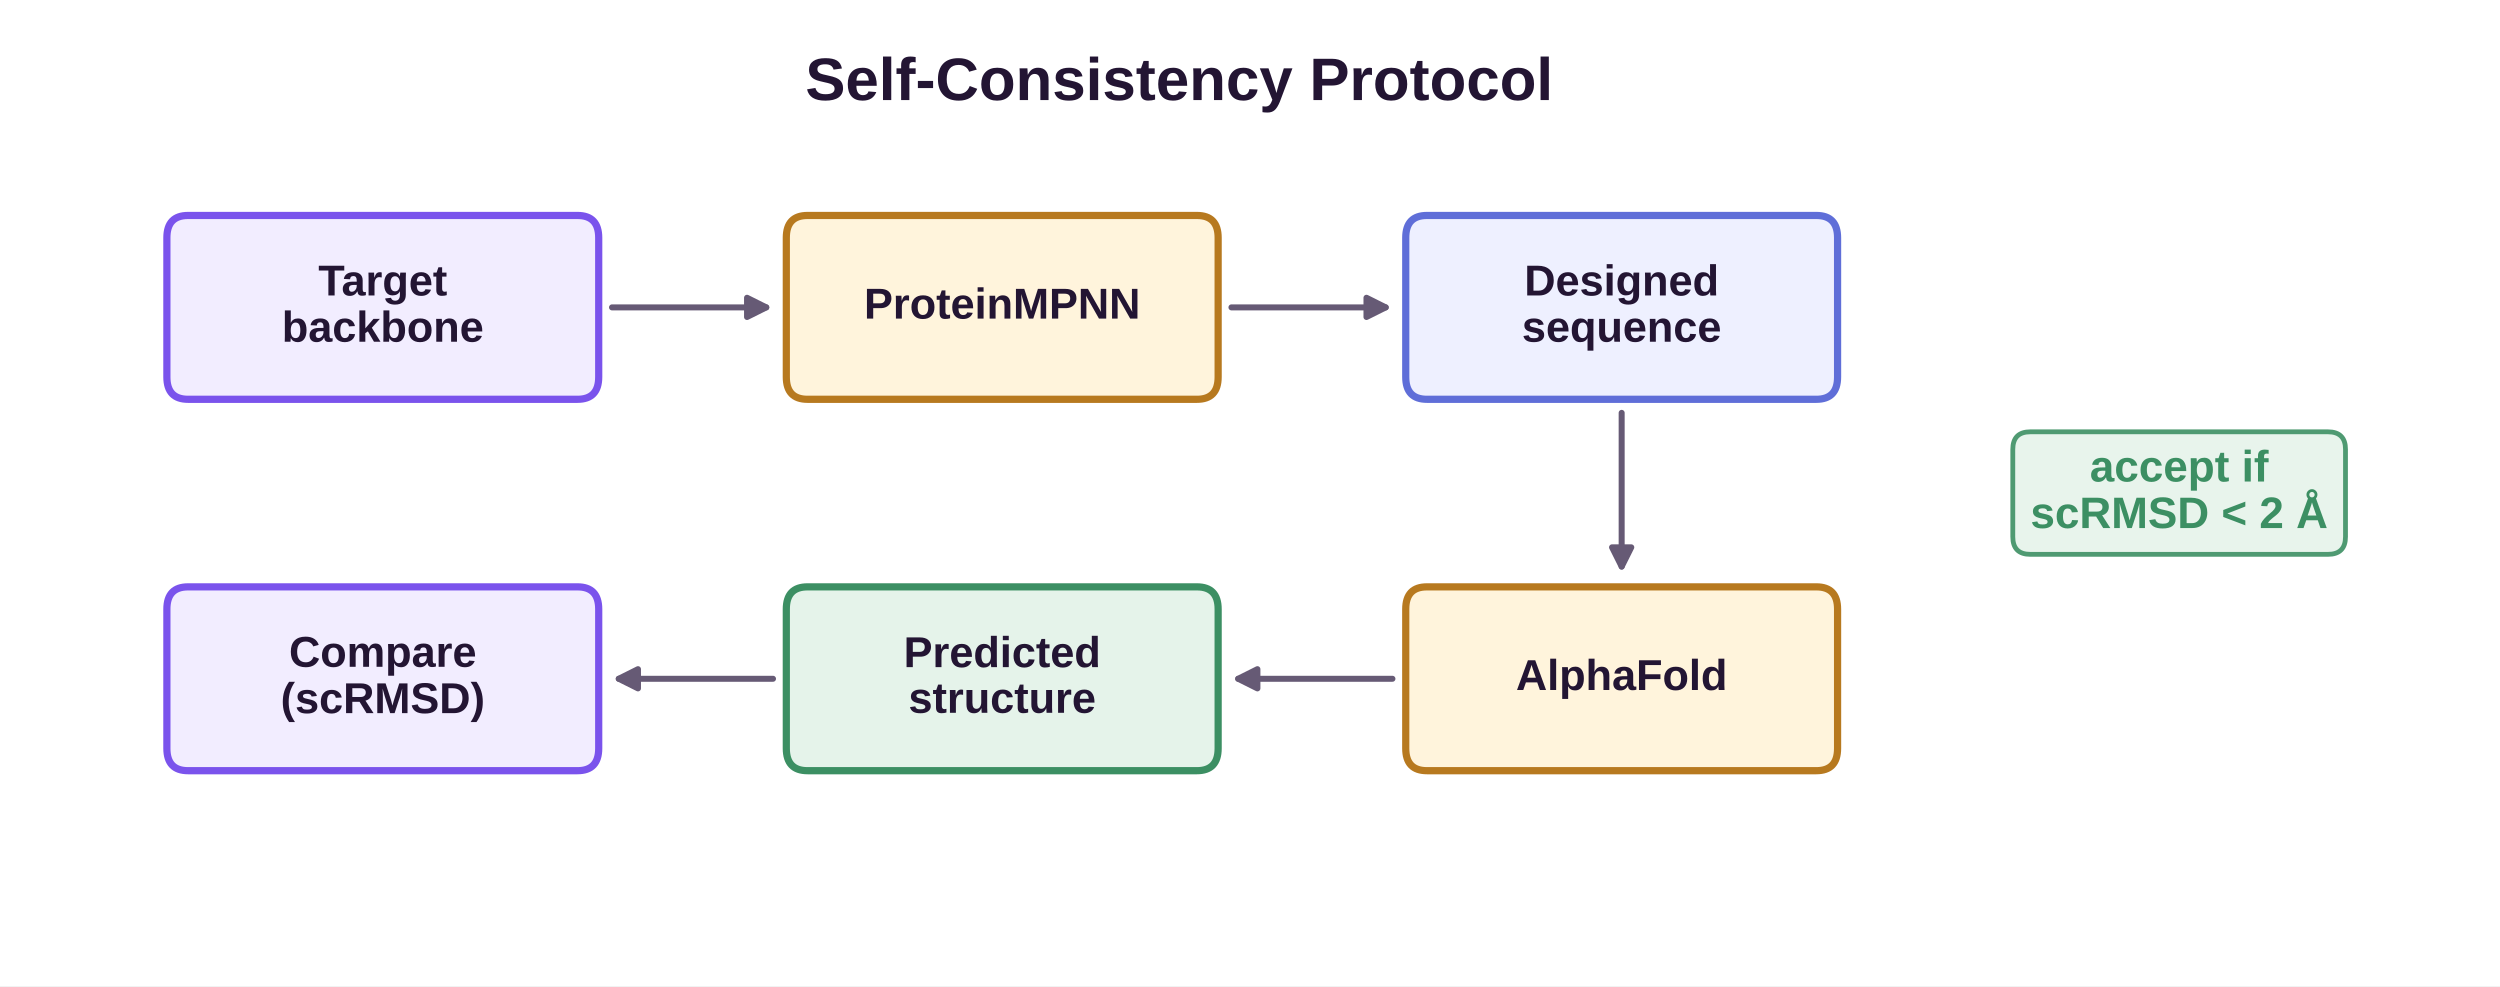
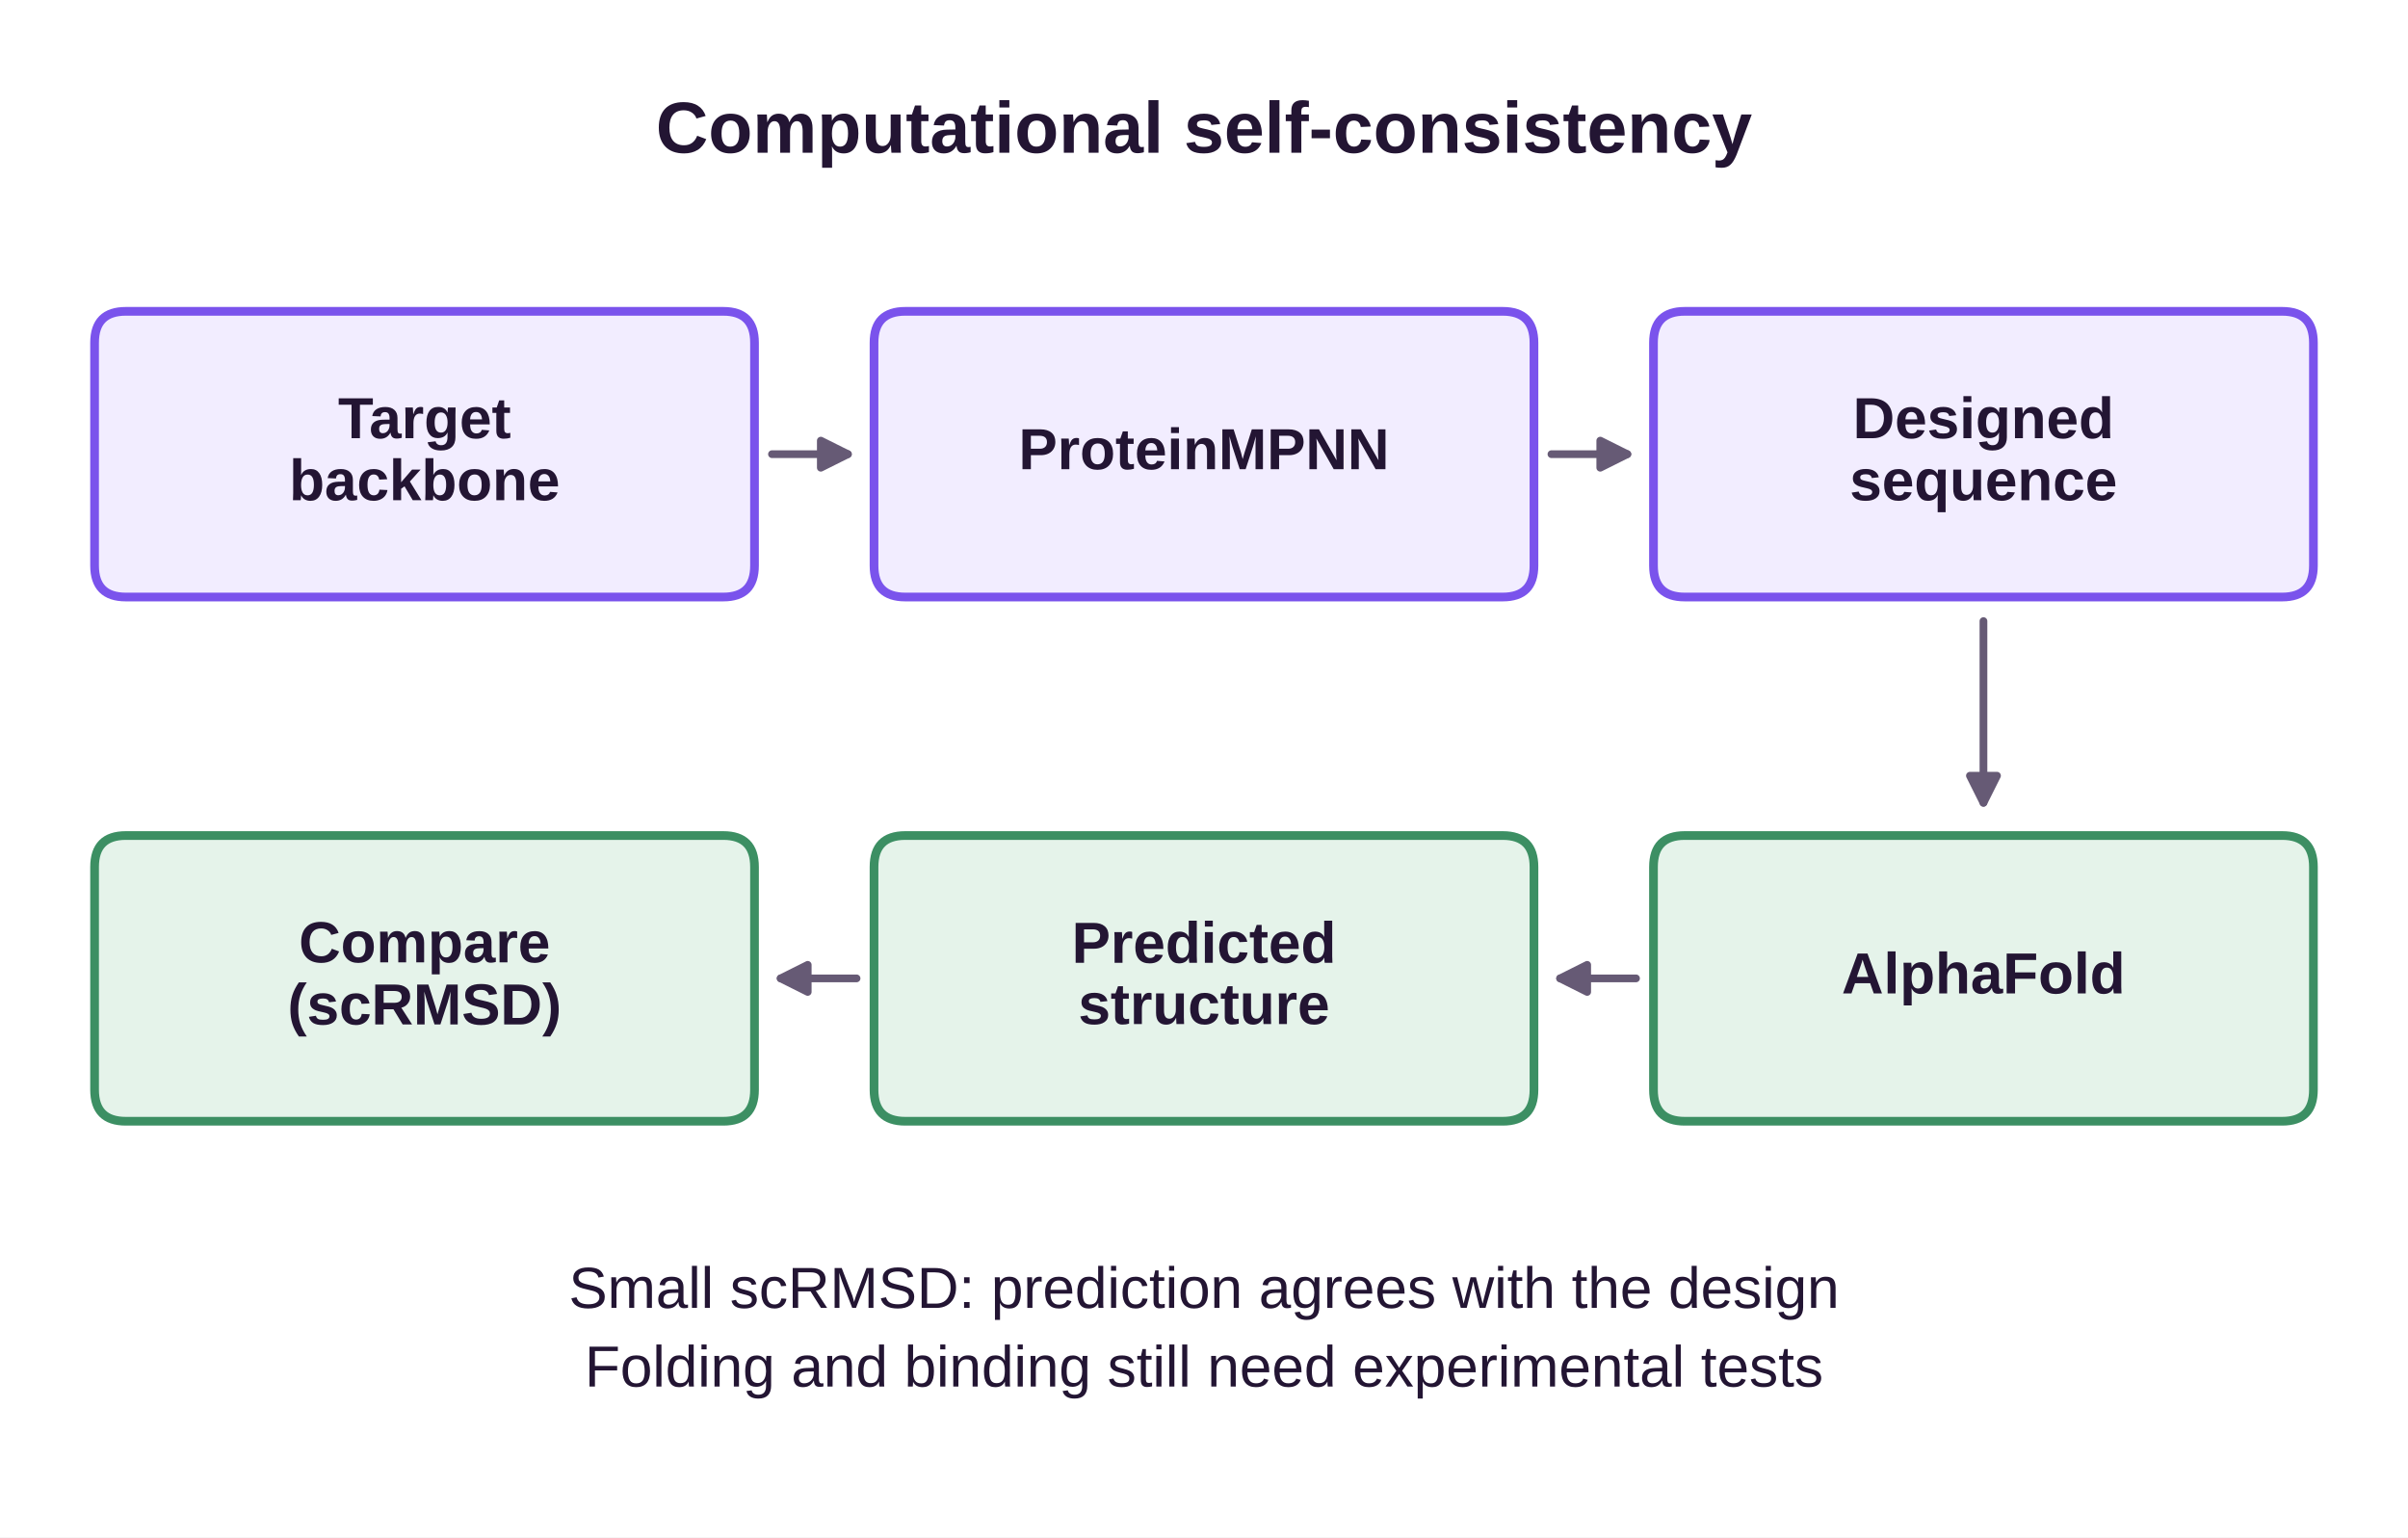
- <svg xmlns="http://www.w3.org/2000/svg" width="624.24pt" height="246.24pt" viewBox="0 0 624.24 246.24" version="1.1">
+ <svg xmlns="http://www.w3.org/2000/svg" width="498pt" height="318pt" viewBox="0 0 498 318" version="1.1">
  <defs>
    <style type="text/css">*{stroke-linejoin: round; stroke-linecap: butt}</style>
  </defs>
  <g id="figure_1">
    <g id="patch_1">
-       <path d="M 0 246.24  L 624.24 246.24  L 624.24 0  L 0 0  z " style="fill: #ffffff" />
+       <path d="M 0 318 L 498 318 L 498 0 L 0 0 z " style="fill: #ffffff" />
    </g>
    <g id="axes_1">
      <g id="patch_2">
-         <path d="M 152.82 76.752  Q 172.916 76.752 191.335 76.752  " clip-path="url(#pa2a389faa7)" style="fill: none; stroke: #665a75; stroke-width: 1.5; stroke-linecap: round" />
-         <path d="M 186.535 74.352  L 191.335 76.752  L 186.535 79.152  z " clip-path="url(#pa2a389faa7)" style="fill: #665a75; stroke: #665a75; stroke-width: 1.5; stroke-linecap: round" />
+         <path d="M 159.655 93.943 Q 168.399 93.943 175.354 93.943 " clip-path="url(#p16fd72b662)" style="fill: none; stroke: #665a75; stroke-width: 1.6; stroke-linecap: round" />
+         <path d="M 169.754 91.143 L 175.354 93.943 L 169.754 96.743 z " clip-path="url(#p16fd72b662)" style="fill: #665a75; stroke: #665a75; stroke-width: 1.6; stroke-linecap: round" />
      </g>
      <g id="patch_3">
-         <path d="M 307.49 76.752  Q 327.586 76.752 346.005 76.752  " clip-path="url(#pa2a389faa7)" style="fill: none; stroke: #665a75; stroke-width: 1.5; stroke-linecap: round" />
-         <path d="M 341.205 74.352  L 346.005 76.752  L 341.205 79.152  z " clip-path="url(#pa2a389faa7)" style="fill: #665a75; stroke: #665a75; stroke-width: 1.5; stroke-linecap: round" />
+         <path d="M 177.145 202.371 Q 168.401 202.371 161.445 202.371 " clip-path="url(#p16fd72b662)" style="fill: none; stroke: #665a75; stroke-width: 1.6; stroke-linecap: round" />
+         <path d="M 167.045 205.171 L 161.445 202.371 L 167.045 199.571 z " clip-path="url(#p16fd72b662)" style="fill: #665a75; stroke: #665a75; stroke-width: 1.6; stroke-linecap: round" />
      </g>
      <g id="patch_4">
-         <path d="M 404.922 103.093  Q 404.922 123.119 404.922 141.468  " clip-path="url(#pa2a389faa7)" style="fill: none; stroke: #665a75; stroke-width: 1.5; stroke-linecap: round" />
-         <path d="M 407.322 136.668  L 404.922 141.468  L 402.522 136.668  z " clip-path="url(#pa2a389faa7)" style="fill: #665a75; stroke: #665a75; stroke-width: 1.5; stroke-linecap: round" />
+         <path d="M 320.855 93.943 Q 329.599 93.943 336.554 93.943 " clip-path="url(#p16fd72b662)" style="fill: none; stroke: #665a75; stroke-width: 1.6; stroke-linecap: round" />
+         <path d="M 330.954 91.143 L 336.554 93.943 L 330.954 96.743 z " clip-path="url(#p16fd72b662)" style="fill: #665a75; stroke: #665a75; stroke-width: 1.6; stroke-linecap: round" />
      </g>
      <g id="patch_5">
-         <path d="M 347.684 169.488  Q 327.588 169.488 309.169 169.488  " clip-path="url(#pa2a389faa7)" style="fill: none; stroke: #665a75; stroke-width: 1.5; stroke-linecap: round" />
-         <path d="M 313.969 171.888  L 309.169 169.488  L 313.969 167.088  z " clip-path="url(#pa2a389faa7)" style="fill: #665a75; stroke: #665a75; stroke-width: 1.5; stroke-linecap: round" />
+         <path d="M 338.344 202.371 Q 329.6 202.371 322.645 202.371 " clip-path="url(#p16fd72b662)" style="fill: none; stroke: #665a75; stroke-width: 1.6; stroke-linecap: round" />
+         <path d="M 328.245 205.171 L 322.645 202.371 L 328.245 199.571 z " clip-path="url(#p16fd72b662)" style="fill: #665a75; stroke: #665a75; stroke-width: 1.6; stroke-linecap: round" />
      </g>
      <g id="patch_6">
-         <path d="M 193.014 169.488  Q 172.919 169.488 154.5 169.488  " clip-path="url(#pa2a389faa7)" style="fill: none; stroke: #665a75; stroke-width: 1.5; stroke-linecap: round" />
-         <path d="M 159.3 171.888  L 154.5 169.488  L 159.3 167.088  z " clip-path="url(#pa2a389faa7)" style="fill: #665a75; stroke: #665a75; stroke-width: 1.5; stroke-linecap: round" />
+         <path d="M 410.2 128.47 Q 410.2 148.155 410.2 166.051 " clip-path="url(#p16fd72b662)" style="fill: none; stroke: #665a75; stroke-width: 1.6; stroke-linecap: round" />
+         <path d="M 413 160.451 L 410.2 166.051 L 407.4 160.451 z " clip-path="url(#p16fd72b662)" style="fill: #665a75; stroke: #665a75; stroke-width: 1.6; stroke-linecap: round" />
      </g>
      <g id="text_1">
-         <text style="font-weight: 700; font-size: 15px; font-family: 'Arial'; text-anchor: middle; fill: #231533" x="294.443" y="24.992" transform="rotate(-0 294.4435 24.99165)">Self-Consistency Protocol</text>
+         <text style="font-weight: 700; font-size: 15px; font-family: 'Arial'; text-anchor: middle; fill: #231533" x="249" y="31.596" transform="rotate(-0 248.9998 31.59639)">Computational self-consistency</text>
      </g>
      <g id="patch_7">
-         <path d="M 46.972 99.704  L 144.193 99.704  Q 149.496 99.704 149.496 94.14  L 149.496 59.364  Q 149.496 53.8 144.193 53.8  L 46.972 53.8  Q 41.669 53.8 41.669 59.364  L 41.669 94.14  Q 41.669 99.704 46.972 99.704  z " clip-path="url(#pa2a389faa7)" style="fill: #f2edff; stroke: #7a53ec; stroke-width: 1.8; stroke-linejoin: miter" />
+         <path d="M 26.007 123.489 L 149.593 123.489 Q 156.041 123.489 156.041 116.984 L 156.041 70.902 Q 156.041 64.396 149.593 64.396 L 26.007 64.396 Q 19.559 64.396 19.559 70.902 L 19.559 116.984 Q 19.559 123.489 26.007 123.489 z " clip-path="url(#p16fd72b662)" style="fill: #f2edff; stroke: #7a53ec; stroke-width: 1.8; stroke-linejoin: miter" />
      </g>
      <g id="patch_8">
-         <path d="M 201.642 99.704  L 298.863 99.704  Q 304.166 99.704 304.166 94.14  L 304.166 59.364  Q 304.166 53.8 298.863 53.8  L 201.642 53.8  Q 196.339 53.8 196.339 59.364  L 196.339 94.14  Q 196.339 99.704 201.642 99.704  z " clip-path="url(#pa2a389faa7)" style="fill: #fff4dc; stroke: #b7791f; stroke-width: 1.8; stroke-linejoin: miter" />
+         <path d="M 187.206 123.489 L 310.793 123.489 Q 317.241 123.489 317.241 116.984 L 317.241 70.902 Q 317.241 64.396 310.793 64.396 L 187.206 64.396 Q 180.758 64.396 180.758 70.902 L 180.758 116.984 Q 180.758 123.489 187.206 123.489 z " clip-path="url(#p16fd72b662)" style="fill: #f2edff; stroke: #7a53ec; stroke-width: 1.8; stroke-linejoin: miter" />
      </g>
      <g id="patch_9">
-         <path d="M 356.311 99.704  L 453.532 99.704  Q 458.835 99.704 458.835 94.14  L 458.835 59.364  Q 458.835 53.8 453.532 53.8  L 356.311 53.8  Q 351.008 53.8 351.008 59.364  L 351.008 94.14  Q 351.008 99.704 356.311 99.704  z " clip-path="url(#pa2a389faa7)" style="fill: #eef0ff; stroke: #5f6ed8; stroke-width: 1.8; stroke-linejoin: miter" />
+         <path d="M 348.406 123.489 L 471.993 123.489 Q 478.441 123.489 478.441 116.984 L 478.441 70.902 Q 478.441 64.396 471.993 64.396 L 348.406 64.396 Q 341.958 64.396 341.958 70.902 L 341.958 116.984 Q 341.958 123.489 348.406 123.489 z " clip-path="url(#p16fd72b662)" style="fill: #f2edff; stroke: #7a53ec; stroke-width: 1.8; stroke-linejoin: miter" />
      </g>
      <g id="patch_10">
-         <path d="M 356.311 192.44  L 453.532 192.44  Q 458.835 192.44 458.835 186.876  L 458.835 152.1  Q 458.835 146.536 453.532 146.536  L 356.311 146.536  Q 351.008 146.536 351.008 152.1  L 351.008 186.876  Q 351.008 192.44 356.311 192.44  z " clip-path="url(#pa2a389faa7)" style="fill: #fff4dc; stroke: #b7791f; stroke-width: 1.8; stroke-linejoin: miter" />
+         <path d="M 348.406 231.918 L 471.993 231.918 Q 478.441 231.918 478.441 225.412 L 478.441 179.33 Q 478.441 172.824 471.993 172.824 L 348.406 172.824 Q 341.958 172.824 341.958 179.33 L 341.958 225.412 Q 341.958 231.918 348.406 231.918 z " clip-path="url(#p16fd72b662)" style="fill: #e5f3ea; stroke: #3c8f63; stroke-width: 1.8; stroke-linejoin: miter" />
      </g>
      <g id="patch_11">
-         <path d="M 201.642 192.44  L 298.863 192.44  Q 304.166 192.44 304.166 186.876  L 304.166 152.1  Q 304.166 146.536 298.863 146.536  L 201.642 146.536  Q 196.339 146.536 196.339 152.1  L 196.339 186.876  Q 196.339 192.44 201.642 192.44  z " clip-path="url(#pa2a389faa7)" style="fill: #e5f3ea; stroke: #3c8f63; stroke-width: 1.8; stroke-linejoin: miter" />
+         <path d="M 187.206 231.918 L 310.793 231.918 Q 317.241 231.918 317.241 225.412 L 317.241 179.33 Q 317.241 172.824 310.793 172.824 L 187.206 172.824 Q 180.758 172.824 180.758 179.33 L 180.758 225.412 Q 180.758 231.918 187.206 231.918 z " clip-path="url(#p16fd72b662)" style="fill: #e5f3ea; stroke: #3c8f63; stroke-width: 1.8; stroke-linejoin: miter" />
      </g>
      <g id="patch_12">
-         <path d="M 46.972 192.44  L 144.193 192.44  Q 149.496 192.44 149.496 186.876  L 149.496 152.1  Q 149.496 146.536 144.193 146.536  L 46.972 146.536  Q 41.669 146.536 41.669 152.1  L 41.669 186.876  Q 41.669 192.44 46.972 192.44  z " clip-path="url(#pa2a389faa7)" style="fill: #f2edff; stroke: #7a53ec; stroke-width: 1.8; stroke-linejoin: miter" />
+         <path d="M 26.007 231.918 L 149.593 231.918 Q 156.041 231.918 156.041 225.412 L 156.041 179.33 Q 156.041 172.824 149.593 172.824 L 26.007 172.824 Q 19.559 172.824 19.559 179.33 L 19.559 225.412 Q 19.559 231.918 26.007 231.918 z " clip-path="url(#p16fd72b662)" style="fill: #e5f3ea; stroke: #3c8f63; stroke-width: 1.8; stroke-linejoin: miter" />
      </g>
      <g id="text_2">
-         <g id="patch_13">
-           <path d="M 506.986 138.419  L 581.262 138.419  Q 585.662 138.419 585.662 134.019  L 585.662 112.221  Q 585.662 107.821 581.262 107.821  L 506.986 107.821  Q 502.586 107.821 502.586 112.221  L 502.586 134.019  Q 502.586 138.419 506.986 138.419  z " style="fill: #e5f3ea; opacity: 0.9; stroke: #3c8f63; stroke-width: 1.2; stroke-linejoin: miter" />
-         </g>
-         <text style="font-weight: 700; font-size: 11px; font-family: 'Arial'; fill: #3c8f63" transform="translate(521.8124 120.2289)">accept if</text>
-         <text style="font-weight: 700; font-size: 11px; font-family: 'Arial'; fill: #3c8f63" transform="translate(506.9865 131.848)">scRMSD &lt; 2 Å</text>
+         <text style="font-size: 12px; font-family: 'Arial'; fill: #231533" transform="translate(117.6157 270.531)">Small scRMSD: prediction agrees with the design</text>
+         <text style="font-size: 12px; font-family: 'Arial'; fill: #231533" transform="translate(120.9316 286.7996)">Folding and binding still need experimental tests</text>
      </g>
      <g id="text_3">
-         <text style="font-weight: 700; font-size: 10.8px; font-family: 'Arial'; fill: #231533" transform="translate(79.4788 73.77677)">Target</text>
-         <text style="font-weight: 700; font-size: 10.8px; font-family: 'Arial'; fill: #231533" transform="translate(70.37811 85.32636)">backbone</text>
+         <text style="font-weight: 700; font-size: 12px; font-family: 'Arial'; fill: #231533" transform="translate(69.9068 90.63691)">Target</text>
+         <text style="font-weight: 700; font-size: 12px; font-family: 'Arial'; fill: #231533" transform="translate(59.79492 103.4698)">backbone</text>
      </g>
      <g id="text_4">
-         <text style="font-weight: 700; font-size: 10.8px; font-family: 'Arial'; text-anchor: middle; fill: #231533" x="250.252" y="79.552" transform="rotate(-0 250.2522 79.55156)">ProteinMPNN</text>
+         <text style="font-weight: 700; font-size: 12px; font-family: 'Arial'; text-anchor: middle; fill: #231533" x="249" y="97.053" transform="rotate(-0 248.9998 97.05334)">ProteinMPNN</text>
      </g>
      <g id="text_5">
-         <text style="font-weight: 700; font-size: 10.8px; font-family: 'Arial'; fill: #231533" transform="translate(380.6184 73.77677)">Designed</text>
-         <text style="font-weight: 700; font-size: 10.8px; font-family: 'Arial'; fill: #231533" transform="translate(380.0126 85.32636)">sequence</text>
+         <text style="font-weight: 700; font-size: 12px; font-family: 'Arial'; fill: #231533" transform="translate(383.1959 90.63691)">Designed</text>
+         <text style="font-weight: 700; font-size: 12px; font-family: 'Arial'; fill: #231533" transform="translate(382.5227 103.4698)">sequence</text>
      </g>
      <g id="text_6">
-         <text style="font-weight: 700; font-size: 10.8px; font-family: 'Arial'; text-anchor: middle; fill: #231533" x="404.922" y="172.288" transform="rotate(-0 404.9217 172.2876)">AlphaFold</text>
+         <text style="font-weight: 700; font-size: 12px; font-family: 'Arial'; text-anchor: middle; fill: #231533" x="410.2" y="205.482" transform="rotate(-0 410.1996 205.4817)">AlphaFold</text>
      </g>
      <g id="text_7">
-         <text style="font-weight: 700; font-size: 10.8px; font-family: 'Arial'; fill: #231533" transform="translate(225.645 166.5836)">Predicted</text>
-         <text style="font-weight: 700; font-size: 10.8px; font-family: 'Arial'; fill: #231533" transform="translate(226.8474 177.9915)">structure</text>
+         <text style="font-weight: 700; font-size: 12px; font-family: 'Arial'; fill: #231533" transform="translate(221.6585 199.1441)">Predicted</text>
+         <text style="font-weight: 700; font-size: 12px; font-family: 'Arial'; fill: #231533" transform="translate(222.9944 211.8194)">structure</text>
      </g>
      <g id="text_8">
-         <text style="font-weight: 700; font-size: 10.8px; font-family: 'Arial'; fill: #231533" transform="translate(72.17698 166.4996)">Compare</text>
-         <text style="font-weight: 700; font-size: 10.8px; font-family: 'Arial'; fill: #231533" transform="translate(70.08111 178.0654)">(scRMSD)</text>
+         <text style="font-weight: 700; font-size: 12px; font-family: 'Arial'; fill: #231533" transform="translate(61.79367 199.0507)">Compare</text>
+         <text style="font-weight: 700; font-size: 12px; font-family: 'Arial'; fill: #231533" transform="translate(59.46492 211.9016)">(scRMSD)</text>
      </g>
    </g>
  </g>
  <defs>
-     <clipPath id="pa2a389faa7">
-       <rect x="7.2" y="7.2" width="609.84" height="231.84" />
+     <clipPath id="p16fd72b662">
+       <rect x="7.2" y="7.2" width="483.6" height="303.6" />
    </clipPath>
  </defs>
</svg>
